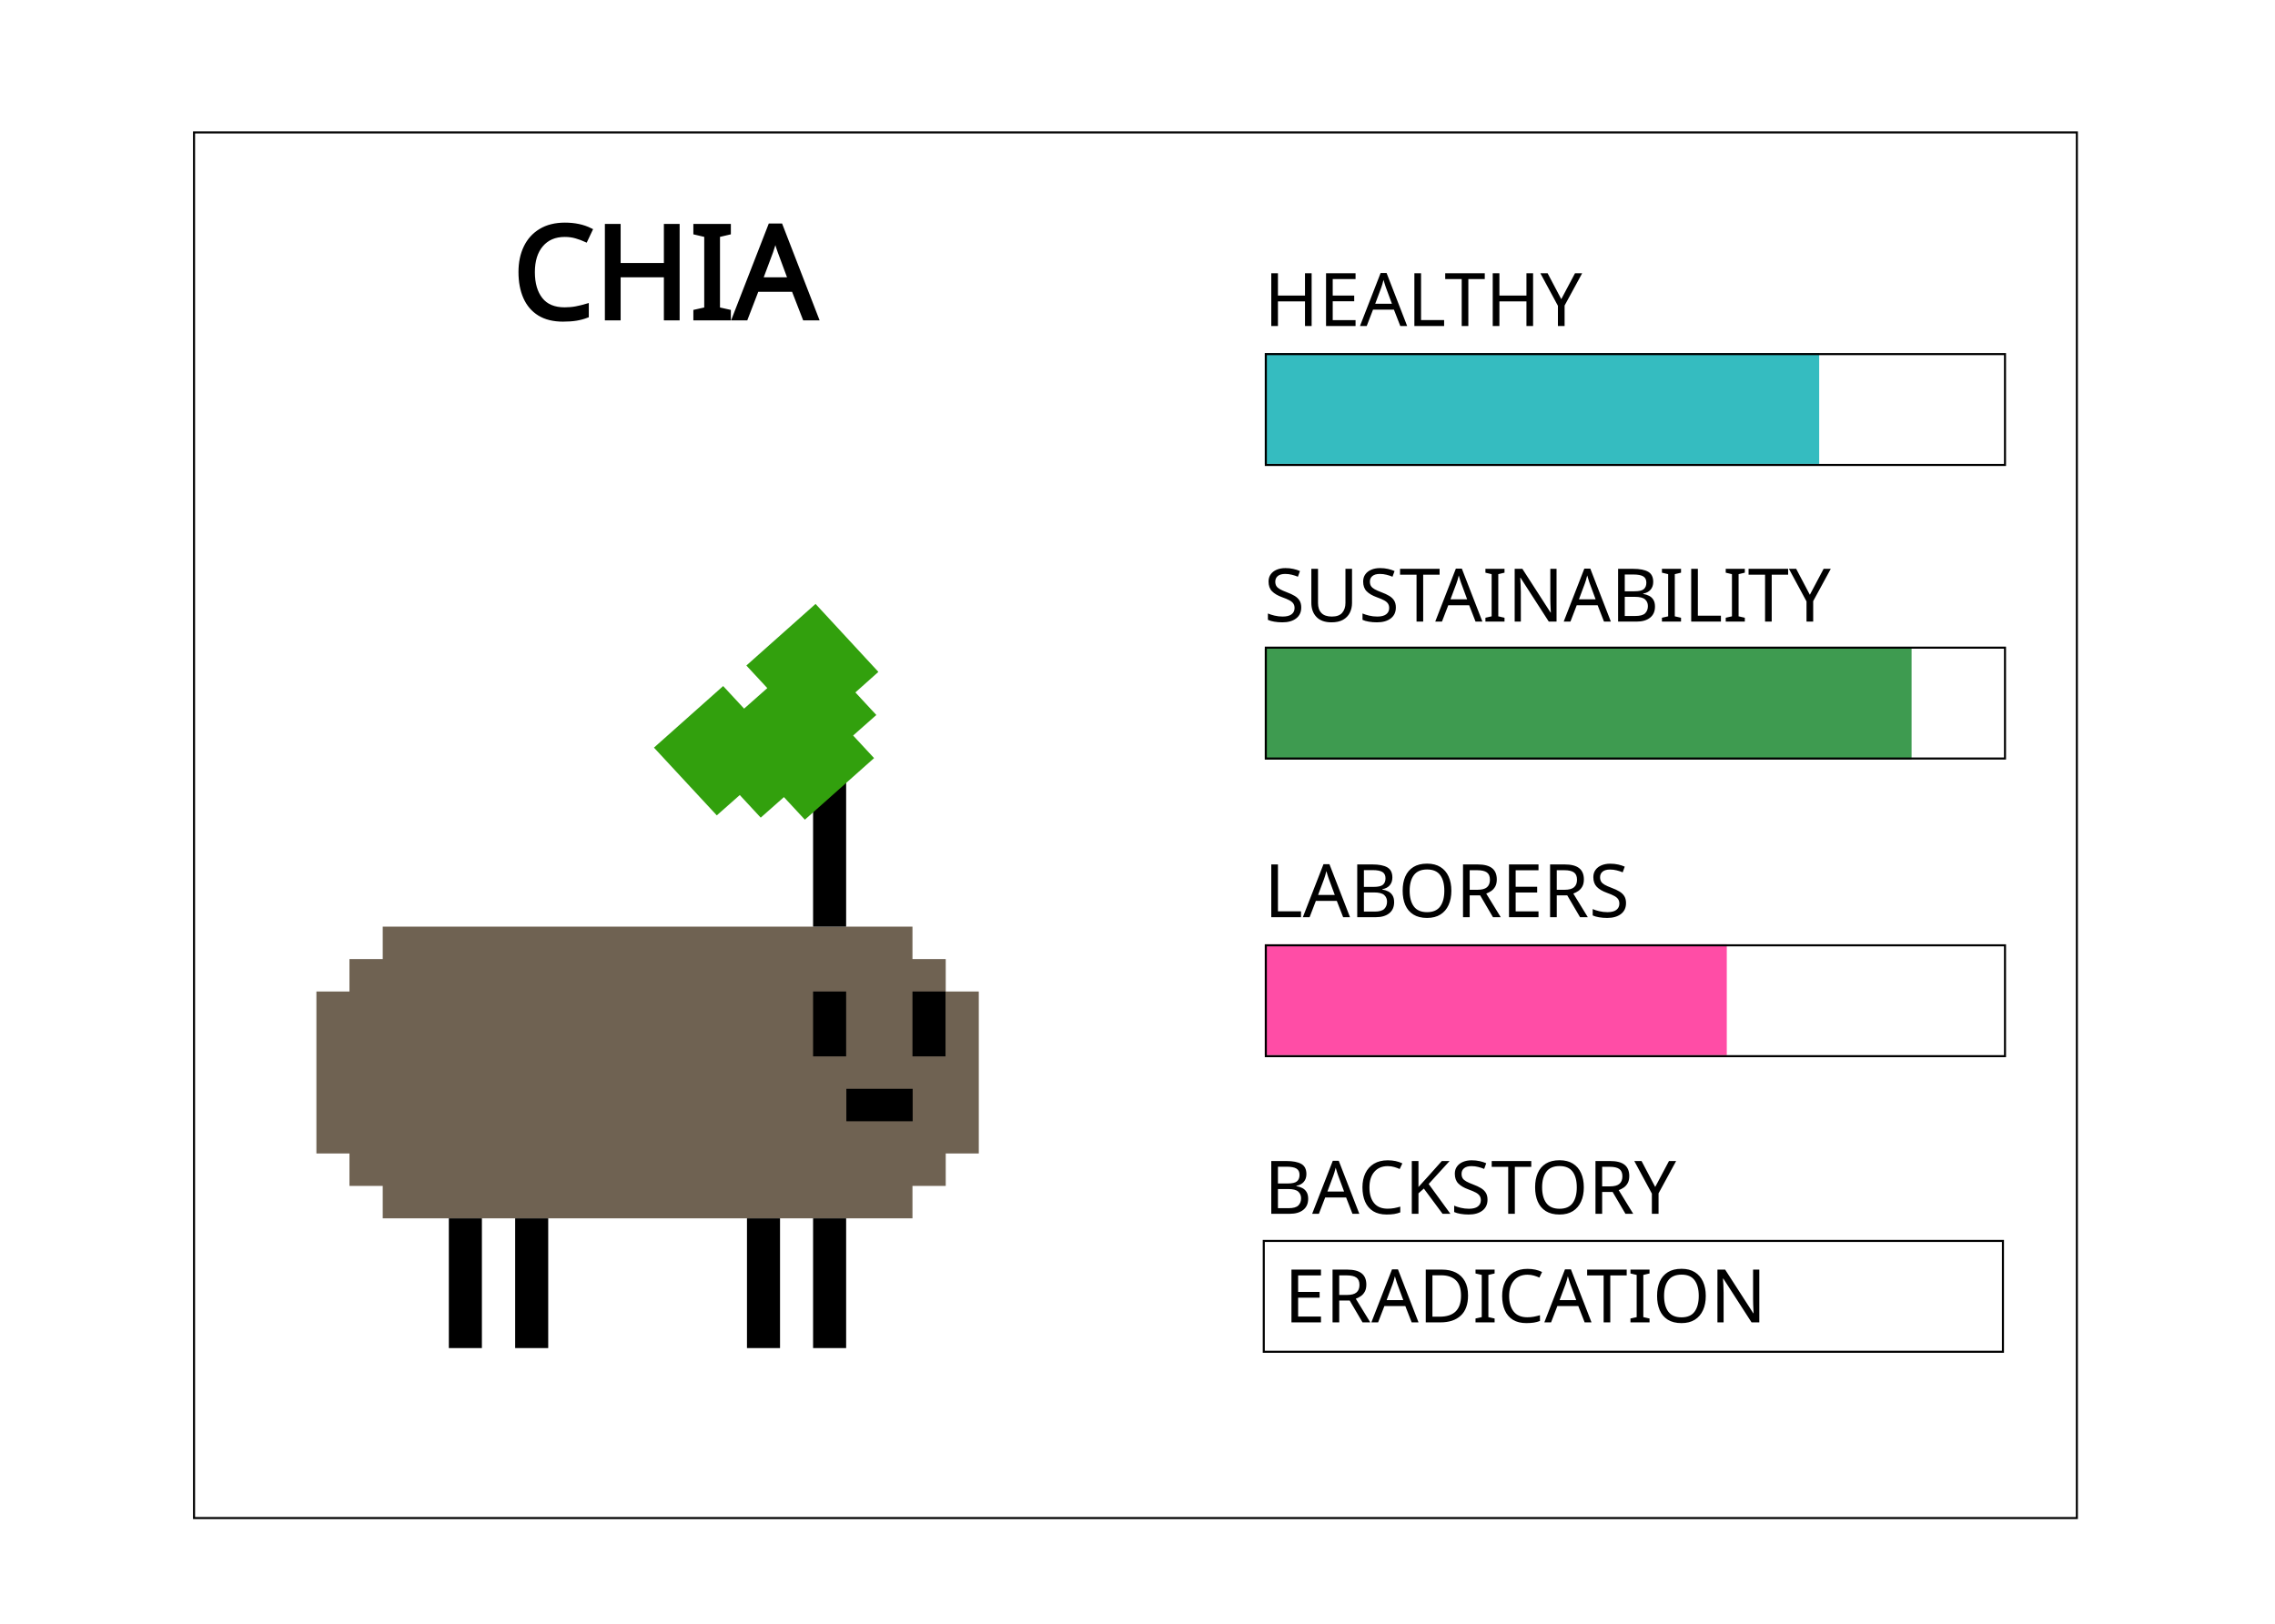
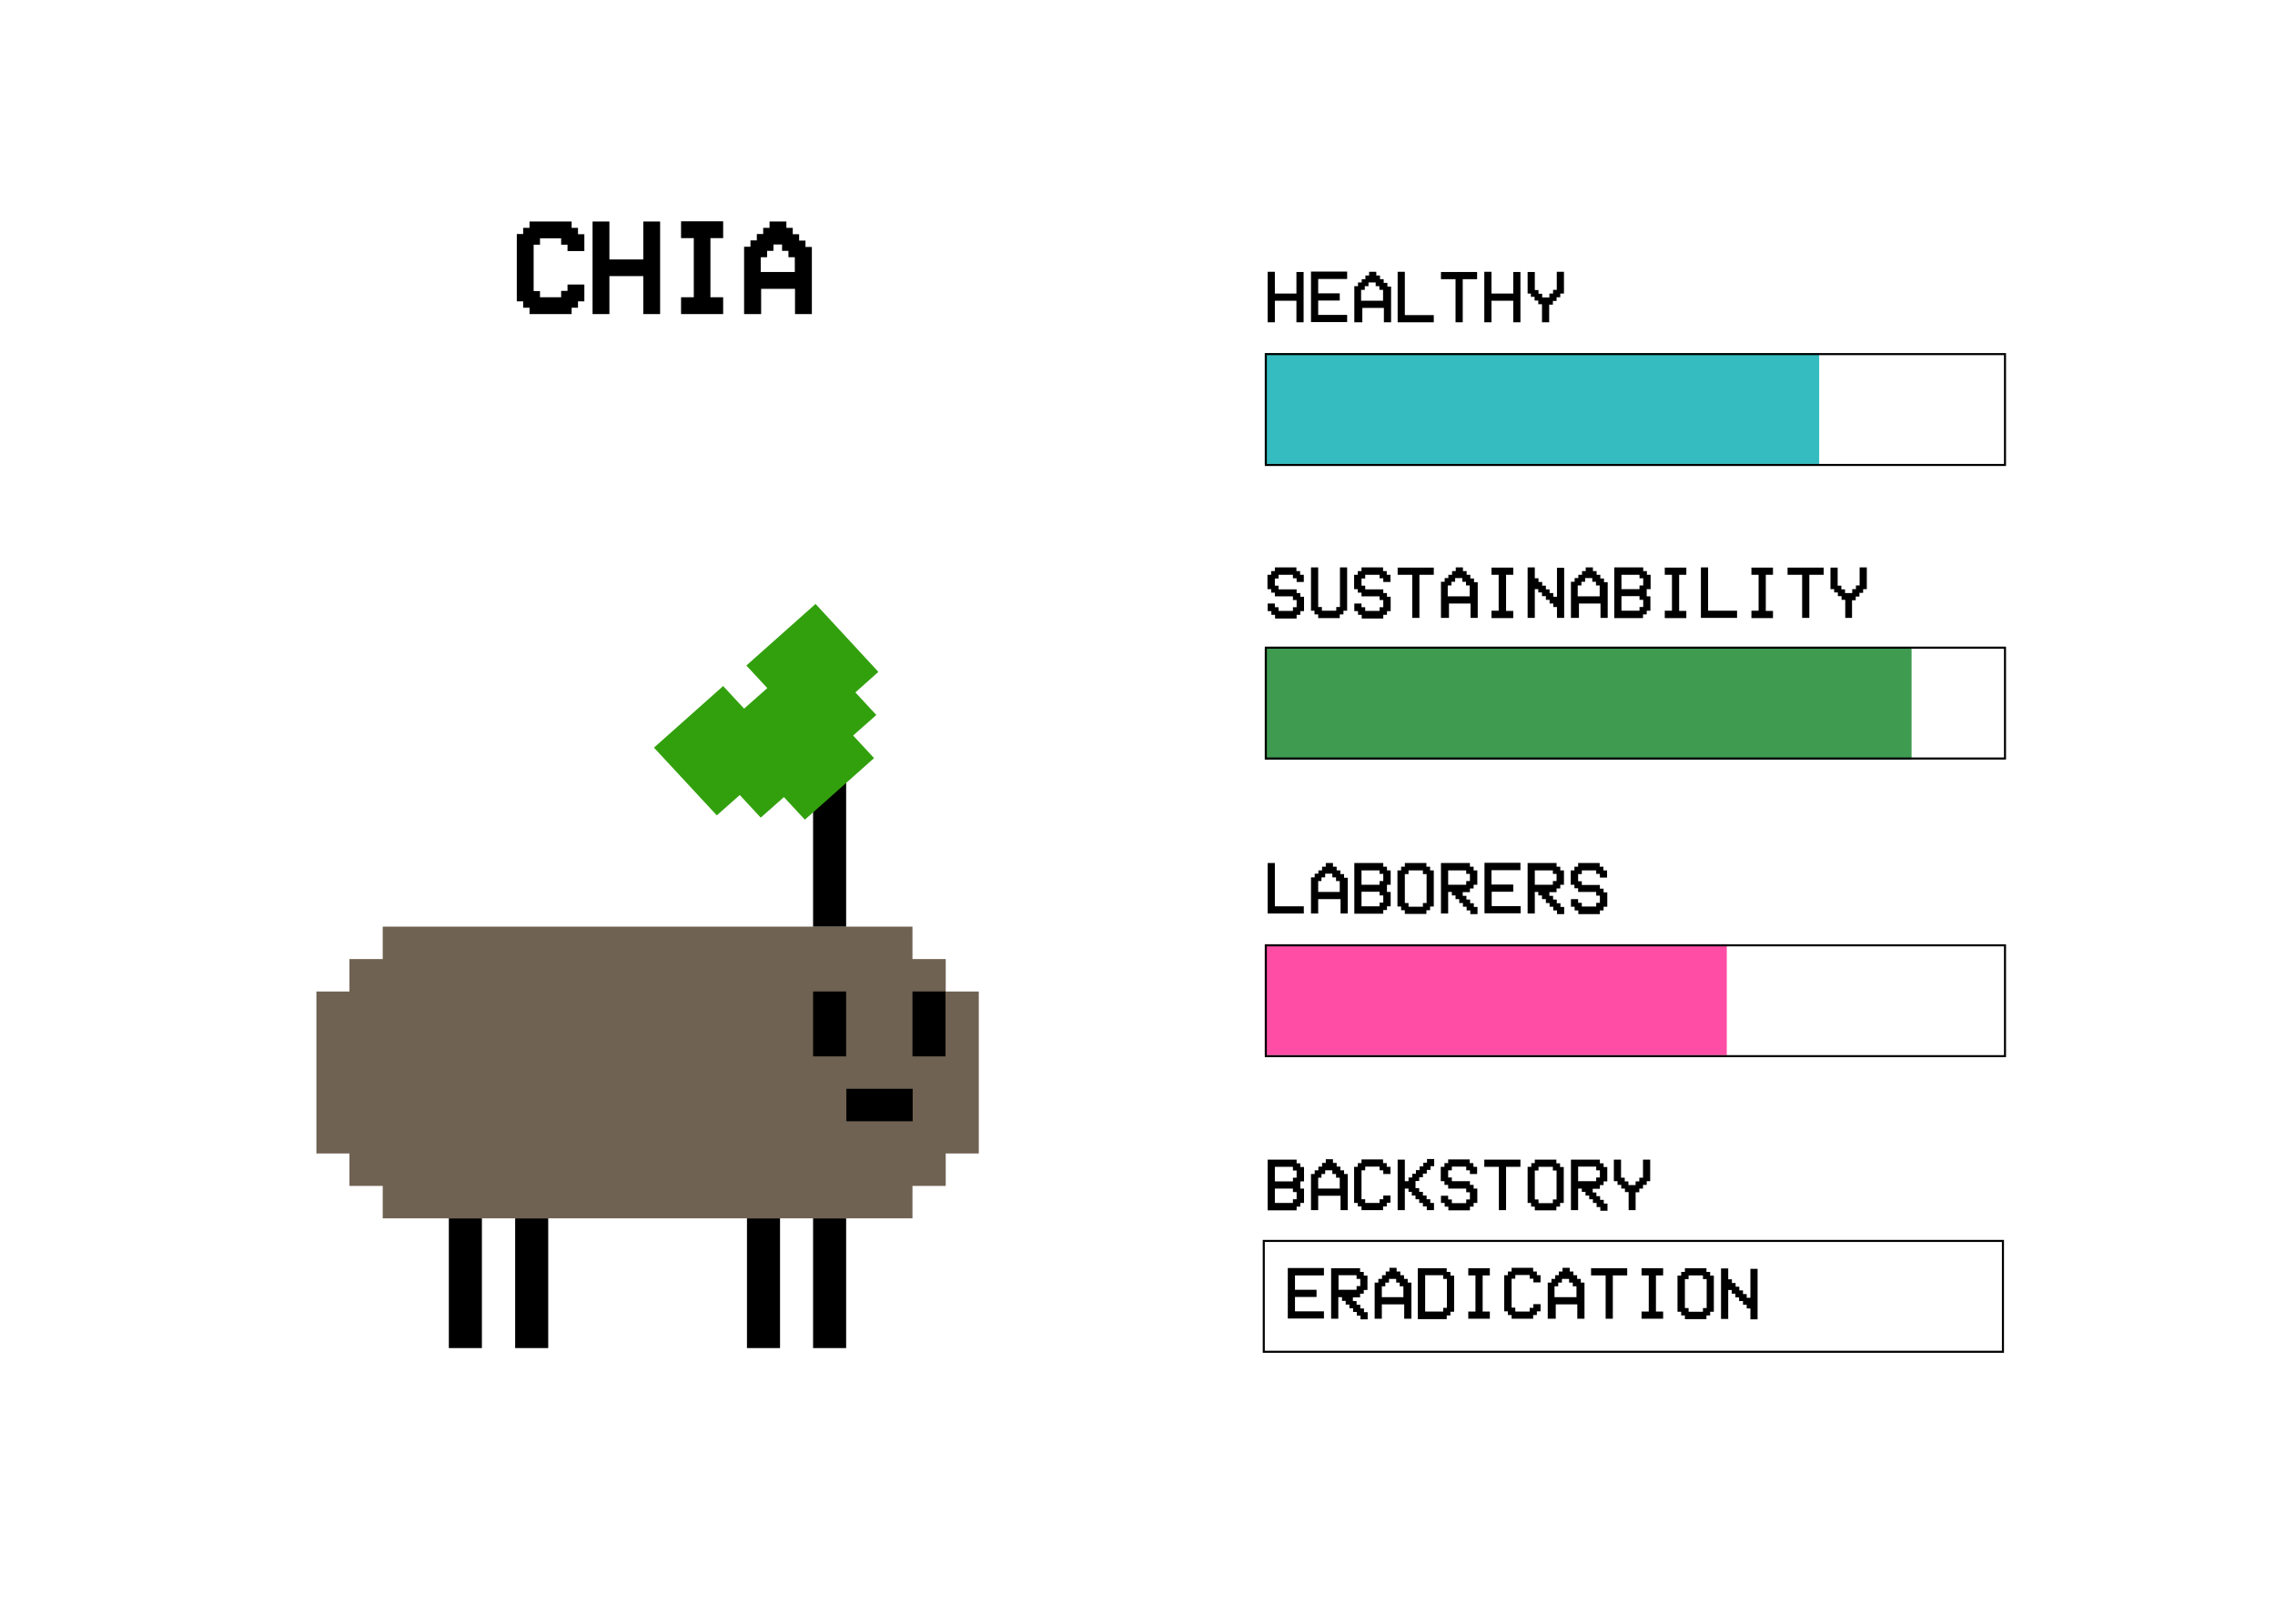
<svg xmlns="http://www.w3.org/2000/svg" version="1.1" x="0px" y="0px" viewBox="0 0 1108 791" style="enable-background:new 0 0 1108 791;" xml:space="preserve">
  <style type="text/css">
	.st0{fill:#A7B941;}
	.st1{fill:#E0E48D;}
	.st2{fill:#8A370F;}
	.st3{fill:#DA895E;}
	.st4{fill:#63240B;}
	.st5{opacity:0.51;fill:#606060;}
	.st6{fill:none;stroke:#EB1C24;stroke-width:10;stroke-miterlimit:10;}
	.st7{opacity:0.51;fill:#D8D8D8;}
	.st8{opacity:0.53;fill:#3E9B50;}
	.st9{opacity:0.53;fill:#F5C032;}
	.st10{opacity:0.53;fill:#E8222E;}
	.st11{opacity:0.53;fill:#FF8039;}
	.st12{fill:#35BCC0;}
	.st13{fill:#FF4DA6;}
	.st14{fill:#3E9B50;}
	.st15{fill:#FF8039;}
	.st16{fill:#E8222E;}
	.st17{fill:#F5C032;}
- 	.st18{fill:none;}
- 	.st19{font-family:'VCROSDMono';}
- 	.st20{font-size:36px;}
- 	.st21{fill:#305937;}
- 	.st22{fill:#133415;}
- 	.st23{fill:#608D62;}
- 	.st24{fill:#6F6252;}
- 	.st25{fill:#32A00D;}
- 	.st26{fill:#DC0000;}
- 	.st27{fill:#AE0002;}
- 	.st28{fill:#FF7A69;}
- 	.st29{fill:#426024;}
- 	.st30{fill:#649238;}
- 	.st31{fill:#D08333;}
- 	.st32{fill:#EAD1A4;}
- 	.st33{fill:#FFDE01;}
- 	.st34{fill:none;stroke:#000000;stroke-miterlimit:10;}
- 	.st35{stroke:#000000;stroke-width:2;stroke-miterlimit:10;}
- 	.st36{font-size:63px;}
+ 	.st18{fill:#305937;}
+ 	.st19{fill:#133415;}
+ 	.st20{fill:#608D62;}
+ 	.st21{fill:#6F6252;}
+ 	.st22{fill:#32A00D;}
+ 	.st23{fill:#DC0000;}
+ 	.st24{fill:#AE0002;}
+ 	.st25{fill:#FF7A69;}
+ 	.st26{fill:#426024;}
+ 	.st27{fill:#649238;}
+ 	.st28{fill:#D08333;}
+ 	.st29{fill:#EAD1A4;}
+ 	.st30{fill:#FFDE01;}
+ 	.st31{stroke:#000000;stroke-width:2;stroke-miterlimit:10;}
+ 	.st32{fill:none;stroke:#000000;stroke-miterlimit:10;}
</style>
  <g id="layout">
</g>
  <g id="FOOD">
    <rect x="616" y="316" class="st14" width="315" height="54" />
    <rect x="616" y="172" class="st12" width="270" height="54" />
    <rect x="616" y="460" class="st13" width="225" height="54" />
-     <rect x="625.5" y="604" class="st18" width="350.5" height="54" />
-     <text transform="matrix(1 0 0 1 625.498 644.176)" class="st19 st20">ERADICATION</text>
    <g>
-       <polygon class="st24" points="476.7,483 460.6,483 460.6,467.2 444.4,467.2 444.4,451.4 186.4,451.4 186.4,467.2 170.2,467.2     170.2,483 154.1,483 154.1,561.9 170.2,561.9 170.2,577.7 186.4,577.7 186.4,593.5 444.4,593.5 444.4,577.7 460.6,577.7     460.6,561.9 476.7,561.9   " />
+       <path d="M644.8,617.8v3.5h-14.1v7h10.5v3.5h-10.5v7h14.1v3.5h-17.6v-24.6H644.8z" />
+       <path d="M653.6,631.9h-1.8v10.5h-3.5v-24.6h14.1v1.8h1.8v1.8h1.8v7h-1.8v1.8h-1.8v1.8h-3.5v1.8h1.8v1.8h1.8v1.8h1.8v1.8h1.8v3.5    h-3.5v-1.8h-1.8v-1.8h-1.8v-1.8h-1.8v-1.8h-1.8v-1.8h-1.8V631.9z M651.9,621.3v7h8.8v-1.8h1.8v-3.5h-1.8v-1.8H651.9z" />
+       <path d="M673,642.4h-3.5v-17.6h1.8v-1.8h1.8v-1.8h1.8v-1.8h1.8v-1.8h3.5v1.8h1.8v1.8h1.8v1.8h1.8v1.8h1.8v17.6h-3.5v-7H673V642.4z     M673,631.9h10.5v-5.3h-1.8v-1.8H680v-1.8h-3.5v1.8h-1.8v1.8H673V631.9z" />
+       <path d="M690.5,642.4v-24.6h14.1v1.8h1.8v1.8h1.8v17.6h-1.8v1.8h-1.8v1.8H690.5z M694.1,621.3v17.6h8.8v-1.8h1.8v-14.1h-1.8v-1.8    H694.1z" />
+       <path d="M715.1,642.4v-3.5h3.5v-17.6h-3.5v-3.5h10.5v3.5h-3.5v17.6h3.5v3.5H715.1z" />
+       <path d="M738,638.9h7v-1.8h1.8v-1.8h3.5v3.5h-1.8v1.8h-1.8v1.8h-10.5v-1.8h-1.8v-1.8h-1.8v-17.6h1.8v-1.8h1.8v-1.8h10.5v1.8h1.8    v1.8h1.8v3.5h-3.5v-1.8H745v-1.8h-7v1.8h-1.8v14.1h1.8V638.9z" />
+       <path d="M757.3,642.4h-3.5v-17.6h1.8v-1.8h1.8v-1.8h1.8v-1.8h1.8v-1.8h3.5v1.8h1.8v1.8h1.8v1.8h1.8v1.8h1.8v17.6h-3.5v-7h-10.5    V642.4z M757.3,631.9h10.5v-5.3h-1.8v-1.8h-1.8v-1.8h-3.5v1.8h-1.8v1.8h-1.8V631.9z" />
+       <path d="M781.9,621.3h-7v-3.5h17.6v3.5h-7v21.1h-3.5V621.3z" />
+       <path d="M799.5,642.4v-3.5h3.5v-17.6h-3.5v-3.5h10.5v3.5h-3.5v17.6h3.5v3.5H799.5z" />
+       <path d="M820.6,619.6v-1.8h10.5v1.8h1.8v1.8h1.8v17.6h-1.8v1.8h-1.8v1.8h-10.5v-1.8h-1.8v-1.8h-1.8v-17.6h1.8v-1.8H820.6z     M829.4,621.3h-7v1.8h-1.8v14.1h1.8v1.8h7v-1.8h1.8v-14.1h-1.8V621.3z" />
+       <path d="M841.7,628.4v14.1h-3.5v-24.6h3.5v5.3h1.8v1.8h1.8v1.8h1.8v1.8h1.8v1.8h1.8v1.8h1.8v-14.1h3.5v24.6h-3.5v-5.3h-1.8v-1.8    h-1.8v-1.8H847v-1.8h-1.8v-1.8h-1.8v-1.8H841.7z" />
+     </g>
+     <g>
+       <polygon class="st21" points="476.7,483 460.6,483 460.6,467.2 444.4,467.2 444.4,451.4 186.4,451.4 186.4,467.2 170.2,467.2     170.2,483 154.1,483 154.1,561.9 170.2,561.9 170.2,577.7 186.4,577.7 186.4,593.5 444.4,593.5 444.4,577.7 460.6,577.7     460.6,561.9 476.7,561.9   " />
      <rect x="396" y="483" width="16.1" height="31.6" />
      <rect x="444.4" y="483" width="16.1" height="31.6" />
      <rect x="412.2" y="530.4" width="32.3" height="15.8" />
      <rect x="218.6" y="593.5" width="16.1" height="63.2" />
      <rect x="396" y="593.5" width="16.1" height="63.2" />
      <rect x="363.8" y="593.5" width="16.1" height="63.2" />
      <rect x="250.9" y="593.5" width="16.1" height="63.2" />
      <rect x="396" y="372.4" width="16.1" height="79" />
-       <polygon class="st25" points="363.5,324.2 373.7,335.2 362.4,345.2 352.2,334.2 318.5,364.2 349.1,397.2 360.3,387.3 370.5,398.3     381.8,388.3 392,399.3 425.7,369.3 415.5,358.3 426.8,348.3 416.6,337.3 427.8,327.3 397.2,294.2   " />
+       <polygon class="st22" points="363.5,324.2 373.7,335.2 362.4,345.2 352.2,334.2 318.5,364.2 349.1,397.2 360.3,387.3 370.5,398.3     381.8,388.3 392,399.3 425.7,369.3 415.5,358.3 426.8,348.3 416.6,337.3 427.8,327.3 397.2,294.2   " />
    </g>
  </g>
  <g id="top_lines">
-     <rect x="94" y="64" class="st18" width="459" height="136" />
-     <text transform="matrix(1 0 0 1 249.6719 155.0576)" class="st35 st19 st36">CHIA</text>
-     <rect x="615.7" y="542" class="st18" width="369.3" height="72.2" />
-     <text transform="matrix(1 0 0 1 615.668 591.2823)" class="st19 st20">BACKSTORY</text>
-     <rect x="615.7" y="253.5" class="st18" width="360.3" height="72.2" />
-     <text transform="matrix(1 0 0 1 615.668 302.8017)" class="st19 st20">SUSTAINABILITY</text>
-     <rect x="615.7" y="109.5" class="st18" width="360.3" height="72.2" />
-     <text transform="matrix(1 0 0 1 615.668 158.8017)" class="st19 st20">HEALTHY</text>
-     <rect x="615.7" y="397.5" class="st18" width="360.3" height="72.2" />
-     <text transform="matrix(1 0 0 1 615.668 446.8017)" class="st19 st20">LABORERS</text>
-     <rect x="94.5" y="64.5" class="st34" width="917" height="675" />
-     <rect x="616.5" y="172.5" class="st34" width="360" height="54" />
-     <rect x="616.5" y="315.5" class="st34" width="360" height="54" />
-     <rect x="616.5" y="460.5" class="st34" width="360" height="54" />
-     <rect x="615.5" y="604.5" class="st34" width="360" height="54" />
+     <g>
+       <path class="st31" d="M262,145.8h12.3v-3.1h3.1v-3.1h6.2v6.2h-3.1v3.1h-3.1v3.1h-18.5v-3.1h-3.1v-3.1h-3.1v-30.8h3.1V112h3.1v-3.1    h18.5v3.1h3.1v3.1h3.1v6.2h-6.2v-3.1h-3.1v-3.1H262v3.1h-3.1v24.6h3.1V145.8z" />
+       <path class="st31" d="M295.8,133.5V152h-6.2v-43.1h6.2v18.5h18.5v-18.5h6.2V152h-6.2v-18.5H295.8z" />
+       <path class="st31" d="M332.7,152v-6.2h6.2v-30.8h-6.2v-6.2h18.5v6.2H345v30.8h6.2v6.2H332.7z" />
+       <path class="st31" d="M369.6,152h-6.2v-30.8h3.1v-3.1h3.1v-3.1h3.1V112h3.1v-3.1h6.2v3.1h3.1v3.1h3.1v3.1h3.1v3.1h3.1V152h-6.2    v-12.3h-18.5V152z M369.6,133.5h18.5v-9.2H385v-3.1h-3.1v-3.1h-6.2v3.1h-3.1v3.1h-3.1V133.5z" />
+     </g>
+     <g>
+       <path d="M617.4,589.5v-24.6h14.1v1.8h1.8v1.8h1.8v7h-1.8v3.5h1.8v7h-1.8v1.8h-1.8v1.8H617.4z M620.9,575.5h8.8v-1.8h1.8v-3.5h-1.8    v-1.8h-8.8V575.5z M620.9,586h8.8v-1.8h1.8v-3.5h-1.8V579h-8.8V586z" />
+       <path d="M642,589.5h-3.5v-17.6h1.8v-1.8h1.8v-1.8h1.8v-1.8h1.8v-1.8h3.5v1.8h1.8v1.8h1.8v1.8h1.8v1.8h1.8v17.6h-3.5v-7H642V589.5z     M642,579h10.5v-5.3h-1.8v-1.8h-1.8v-1.8h-3.5v1.8h-1.8v1.8H642V579z" />
+       <path d="M664.9,586h7v-1.8h1.8v-1.8h3.5v3.5h-1.8v1.8h-1.8v1.8h-10.5v-1.8h-1.8V586h-1.8v-17.6h1.8v-1.8h1.8v-1.8h10.5v1.8h1.8    v1.8h1.8v3.5h-3.5v-1.8h-1.8v-1.8h-7v1.8h-1.8v14.1h1.8V586z" />
+       <path d="M684.2,579v10.5h-3.5v-24.6h3.5v10.5h1.8v-1.8h1.8v-1.8h1.8v-1.8h1.8v-1.8h1.8v-1.8h1.8v-1.8h3.5v3.5h-1.8v1.8h-1.8v1.8    H693v1.8h-1.8v1.8h-1.8v3.5h1.8v1.8h1.8v1.8h1.8v1.8h1.8v1.8h1.8v3.5h-3.5v-1.8H693V586h-1.8v-1.8h-1.8v-1.8h-1.8v-1.8H686V579    H684.2z" />
+       <path d="M717.6,568.4h1.8v3.5h-3.5v-1.8h-1.8v-1.8h-7v1.8h-1.8v3.5h1.8v1.8h8.8v1.8h1.8v1.8h1.8v7h-1.8v1.8h-1.8v1.8h-10.5v-1.8    h-1.8V586h-1.8v-3.5h3.5v1.8h1.8v1.8h7v-1.8h1.8v-3.5h-1.8V579h-8.8v-1.8h-1.8v-1.8h-1.8v-7h1.8v-1.8h1.8v-1.8h10.5v1.8h1.8V568.4    z" />
+       <path d="M729.9,568.4h-7v-3.5h17.6v3.5h-7v21.1h-3.5V568.4z" />
+       <path d="M747.5,566.7v-1.8h10.5v1.8h1.8v1.8h1.8V586h-1.8v1.8h-1.8v1.8h-10.5v-1.8h-1.8V586H744v-17.6h1.8v-1.8H747.5z     M756.3,568.4h-7v1.8h-1.8v14.1h1.8v1.8h7v-1.8h1.8v-14.1h-1.8V568.4z" />
+       <path d="M770.4,579h-1.8v10.5h-3.5v-24.6h14.1v1.8h1.8v1.8h1.8v7h-1.8v1.8h-1.8v1.8h-3.5v1.8h1.8v1.8h1.8v1.8h1.8v1.8h1.8v3.5    h-3.5v-1.8h-1.8V586h-1.8v-1.8h-1.8v-1.8h-1.8v-1.8h-1.8V579z M768.6,568.4v7h8.8v-1.8h1.8v-3.5h-1.8v-1.8H768.6z" />
+       <path d="M796.7,589.5h-3.5v-8.8h-1.8V579h-1.8v-1.8h-1.8v-1.8h-1.8v-10.5h3.5v8.8h1.8v1.8h1.8v1.8h3.5v-1.8h1.8v-1.8h1.8v-8.8h3.5    v10.5H802v1.8h-1.8v1.8h-1.8v1.8h-1.8V589.5z" />
+     </g>
+     <g>
+       <path d="M633.2,280h1.8v3.5h-3.5v-1.8h-1.8V280h-7v1.8h-1.8v3.5h1.8v1.8h8.8v1.8h1.8v1.8h1.8v7h-1.8v1.8h-1.8v1.8h-10.5v-1.8h-1.8    v-1.8h-1.8V294h3.5v1.8h1.8v1.8h7v-1.8h1.8v-3.5h-1.8v-1.8h-8.8v-1.8h-1.8V287h-1.8v-7h1.8v-1.8h1.8v-1.8h10.5v1.8h1.8V280z" />
+       <path d="M640.3,297.5h-1.8v-21.1h3.5v19.3h1.8v1.8h7v-1.8h1.8v-19.3h3.5v21.1h-1.8v1.8h-1.8v1.8H642v-1.8h-1.8V297.5z" />
+       <path d="M675.4,280h1.8v3.5h-3.5v-1.8h-1.8V280h-7v1.8h-1.8v3.5h1.8v1.8h8.8v1.8h1.8v1.8h1.8v7h-1.8v1.8h-1.8v1.8h-10.5v-1.8h-1.8    v-1.8h-1.8V294h3.5v1.8h1.8v1.8h7v-1.8h1.8v-3.5h-1.8v-1.8h-8.8v-1.8h-1.8V287h-1.8v-7h1.8v-1.8h1.8v-1.8h10.5v1.8h1.8V280z" />
+       <path d="M687.7,280h-7v-3.5h17.6v3.5h-7V301h-3.5V280z" />
+       <path d="M705.3,301h-3.5v-17.6h1.8v-1.8h1.8V280h1.8v-1.8h1.8v-1.8h3.5v1.8h1.8v1.8h1.8v1.8h1.8v1.8h1.8V301h-3.5v-7h-10.5V301z     M705.3,290.5h10.5v-5.3h-1.8v-1.8h-1.8v-1.8h-3.5v1.8h-1.8v1.8h-1.8V290.5z" />
+       <path d="M726.4,301v-3.5h3.5V280h-3.5v-3.5H737v3.5h-3.5v17.6h3.5v3.5H726.4z" />
+       <path d="M747.5,287V301H744v-24.6h3.5v5.3h1.8v1.8h1.8v1.8h1.8v1.8h1.8v1.8h1.8v1.8h1.8v-14.1h3.5V301h-3.5v-5.3h-1.8V294h-1.8    v-1.8h-1.8v-1.8H751v-1.8h-1.8V287H747.5z" />
+       <path d="M768.6,301h-3.5v-17.6h1.8v-1.8h1.8V280h1.8v-1.8h1.8v-1.8h3.5v1.8h1.8v1.8h1.8v1.8h1.8v1.8h1.8V301h-3.5v-7h-10.5V301z     M768.6,290.5h10.5v-5.3h-1.8v-1.8h-1.8v-1.8h-3.5v1.8h-1.8v1.8h-1.8V290.5z" />
+       <path d="M786.2,301v-24.6h14.1v1.8h1.8v1.8h1.8v7H802v3.5h1.8v7H802v1.8h-1.8v1.8H786.2z M789.7,287h8.8v-1.8h1.8v-3.5h-1.8V280    h-8.8V287z M789.7,297.5h8.8v-1.8h1.8v-3.5h-1.8v-1.8h-8.8V297.5z" />
+       <path d="M810.8,301v-3.5h3.5V280h-3.5v-3.5h10.5v3.5h-3.5v17.6h3.5v3.5H810.8z" />
+       <path d="M828.4,301v-24.6h3.5v21.1h14.1v3.5H828.4z" />
+       <path d="M853,301v-3.5h3.5V280H853v-3.5h10.5v3.5H860v17.6h3.5v3.5H853z" />
+       <path d="M877.6,280h-7v-3.5h17.6v3.5h-7V301h-3.5V280z" />
+       <path d="M902.2,301h-3.5v-8.8h-1.8v-1.8h-1.8v-1.8h-1.8V287h-1.8v-10.5h3.5v8.8h1.8v1.8h1.8v1.8h3.5V287h1.8v-1.8h1.8v-8.8h3.5    V287h-1.8v1.8h-1.8v1.8h-1.8v1.8h-1.8V301z" />
+     </g>
+     <g>
+       <path d="M620.9,146.5V157h-3.5v-24.6h3.5V143h10.5v-10.5h3.5V157h-3.5v-10.5H620.9z" />
+       <path d="M656.1,132.4v3.5H642v7h10.5v3.5H642v7h14.1v3.5h-17.6v-24.6H656.1z" />
+       <path d="M663.1,157h-3.5v-17.6h1.8v-1.8h1.8V136h1.8v-1.8h1.8v-1.8h3.5v1.8h1.8v1.8h1.8v1.8h1.8v1.8h1.8V157h-3.5v-7h-10.5V157z     M663.1,146.5h10.5v-5.3h-1.8v-1.8h-1.8v-1.8h-3.5v1.8h-1.8v1.8h-1.8V146.5z" />
+       <path d="M680.7,157v-24.6h3.5v21.1h14.1v3.5H680.7z" />
+       <path d="M708.8,136h-7v-3.5h17.6v3.5h-7V157h-3.5V136z" />
+       <path d="M726.4,146.5V157h-3.5v-24.6h3.5V143H737v-10.5h3.5V157H737v-10.5H726.4z" />
+       <path d="M754.5,157H751v-8.8h-1.8v-1.8h-1.8v-1.8h-1.8V143H744v-10.5h3.5v8.8h1.8v1.8h1.8v1.8h3.5V143h1.8v-1.8h1.8v-8.8h3.5V143    h-1.8v1.8h-1.8v1.8h-1.8v1.8h-1.8V157z" />
+     </g>
+     <g>
+       <path d="M617.4,445v-24.6h3.5v21.1H635v3.5H617.4z" />
+       <path d="M642,445h-3.5v-17.6h1.8v-1.8h1.8V424h1.8v-1.8h1.8v-1.8h3.5v1.8h1.8v1.8h1.8v1.8h1.8v1.8h1.8V445h-3.5v-7H642V445z     M642,434.5h10.5v-5.3h-1.8v-1.8h-1.8v-1.8h-3.5v1.8h-1.8v1.8H642V434.5z" />
+       <path d="M659.6,445v-24.6h14.1v1.8h1.8v1.8h1.8v7h-1.8v3.5h1.8v7h-1.8v1.8h-1.8v1.8H659.6z M663.1,431h8.8v-1.8h1.8v-3.5h-1.8V424    h-8.8V431z M663.1,441.5h8.8v-1.8h1.8v-3.5h-1.8v-1.8h-8.8V441.5z" />
+       <path d="M684.2,422.2v-1.8h10.5v1.8h1.8v1.8h1.8v17.6h-1.8v1.8h-1.8v1.8h-10.5v-1.8h-1.8v-1.8h-1.8V424h1.8v-1.8H684.2z M693,424    h-7v1.8h-1.8v14.1h1.8v1.8h7v-1.8h1.8v-14.1H693V424z" />
+       <path d="M707.1,434.5h-1.8V445h-3.5v-24.6h14.1v1.8h1.8v1.8h1.8v7h-1.8v1.8h-1.8v1.8h-3.5v1.8h1.8v1.8h1.8v1.8h1.8v1.8h1.8v3.5    h-3.5v-1.8h-1.8v-1.8h-1.8v-1.8h-1.8V438h-1.8v-1.8h-1.8V434.5z M705.3,424v7h8.8v-1.8h1.8v-3.5h-1.8V424H705.3z" />
+       <path d="M740.5,420.4v3.5h-14.1v7H737v3.5h-10.5v7h14.1v3.5h-17.6v-24.6H740.5z" />
+       <path d="M749.3,434.5h-1.8V445H744v-24.6h14.1v1.8h1.8v1.8h1.8v7h-1.8v1.8h-1.8v1.8h-3.5v1.8h1.8v1.8h1.8v1.8h1.8v1.8h1.8v3.5    h-3.5v-1.8h-1.8v-1.8h-1.8v-1.8h-1.8V438H751v-1.8h-1.8V434.5z M747.5,424v7h8.8v-1.8h1.8v-3.5h-1.8V424H747.5z" />
+       <path d="M780.9,424h1.8v3.5h-3.5v-1.8h-1.8V424h-7v1.8h-1.8v3.5h1.8v1.8h8.8v1.8h1.8v1.8h1.8v7h-1.8v1.8h-1.8v1.8h-10.5v-1.8h-1.8    v-1.8h-1.8V438h3.5v1.8h1.8v1.8h7v-1.8h1.8v-3.5h-1.8v-1.8h-8.8v-1.8h-1.8V431h-1.8v-7h1.8v-1.8h1.8v-1.8h10.5v1.8h1.8V424z" />
+     </g>
+     <rect x="616.5" y="172.5" class="st32" width="360" height="54" />
+     <rect x="616.5" y="315.5" class="st32" width="360" height="54" />
+     <rect x="616.5" y="460.5" class="st32" width="360" height="54" />
+     <rect x="615.5" y="604.5" class="st32" width="360" height="54" />
  </g>
</svg>
